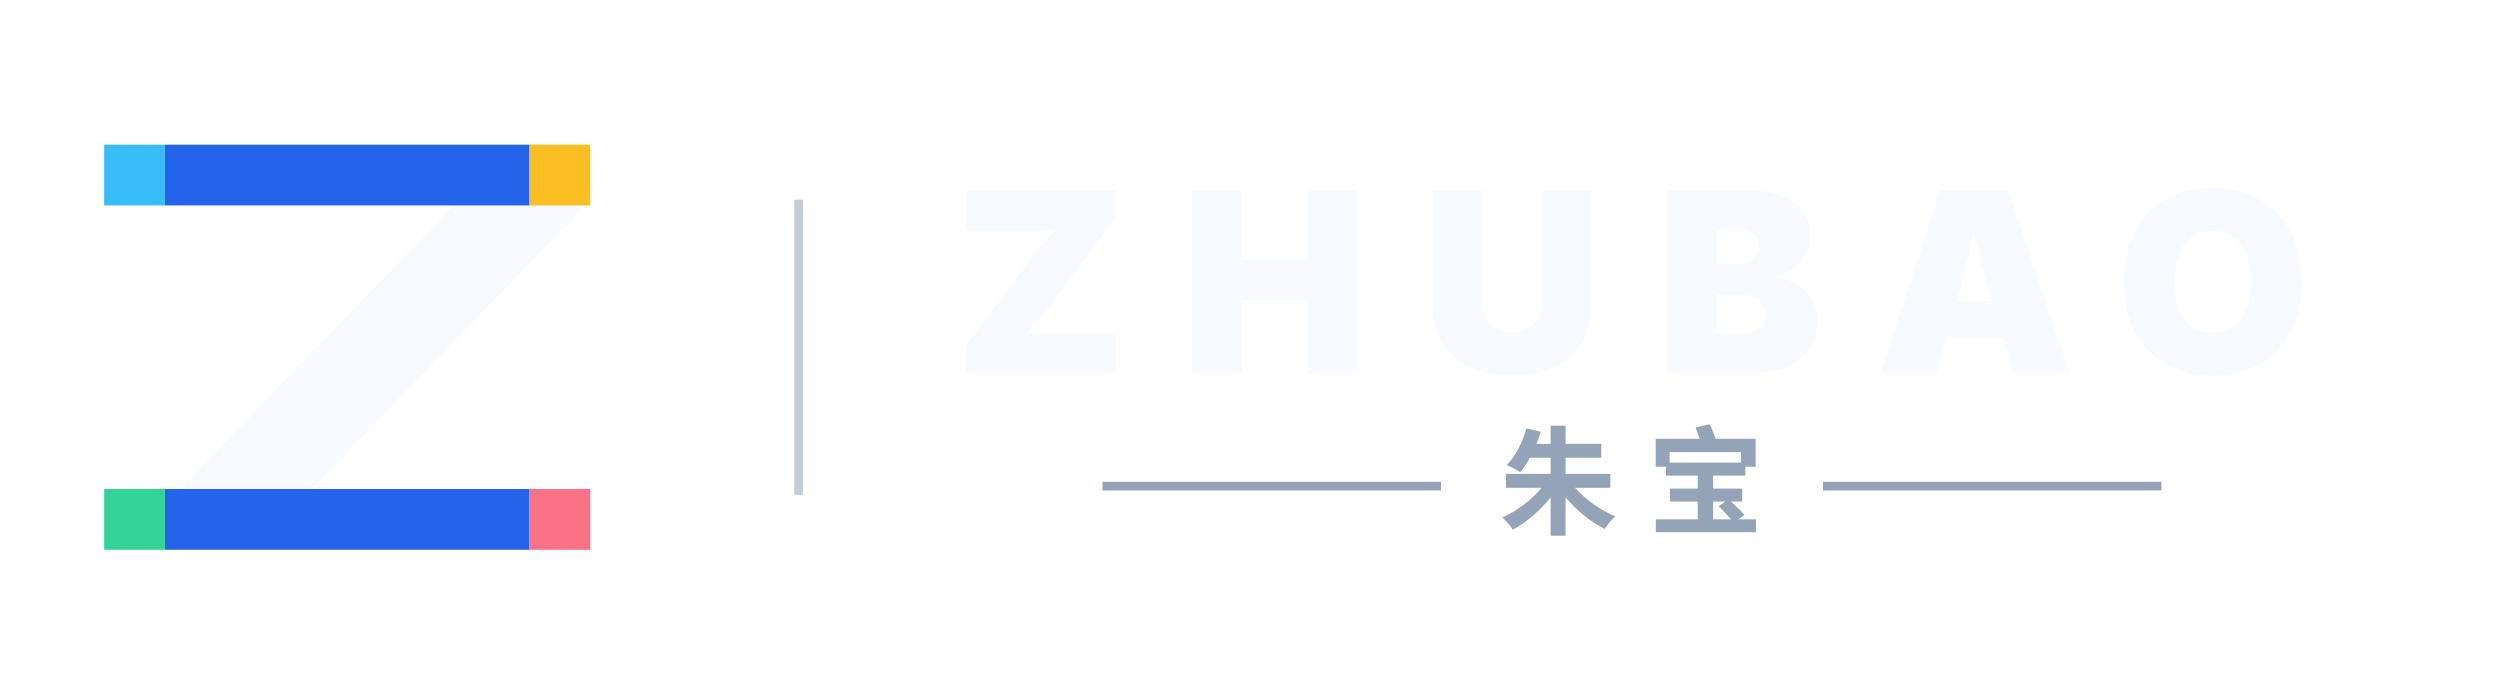
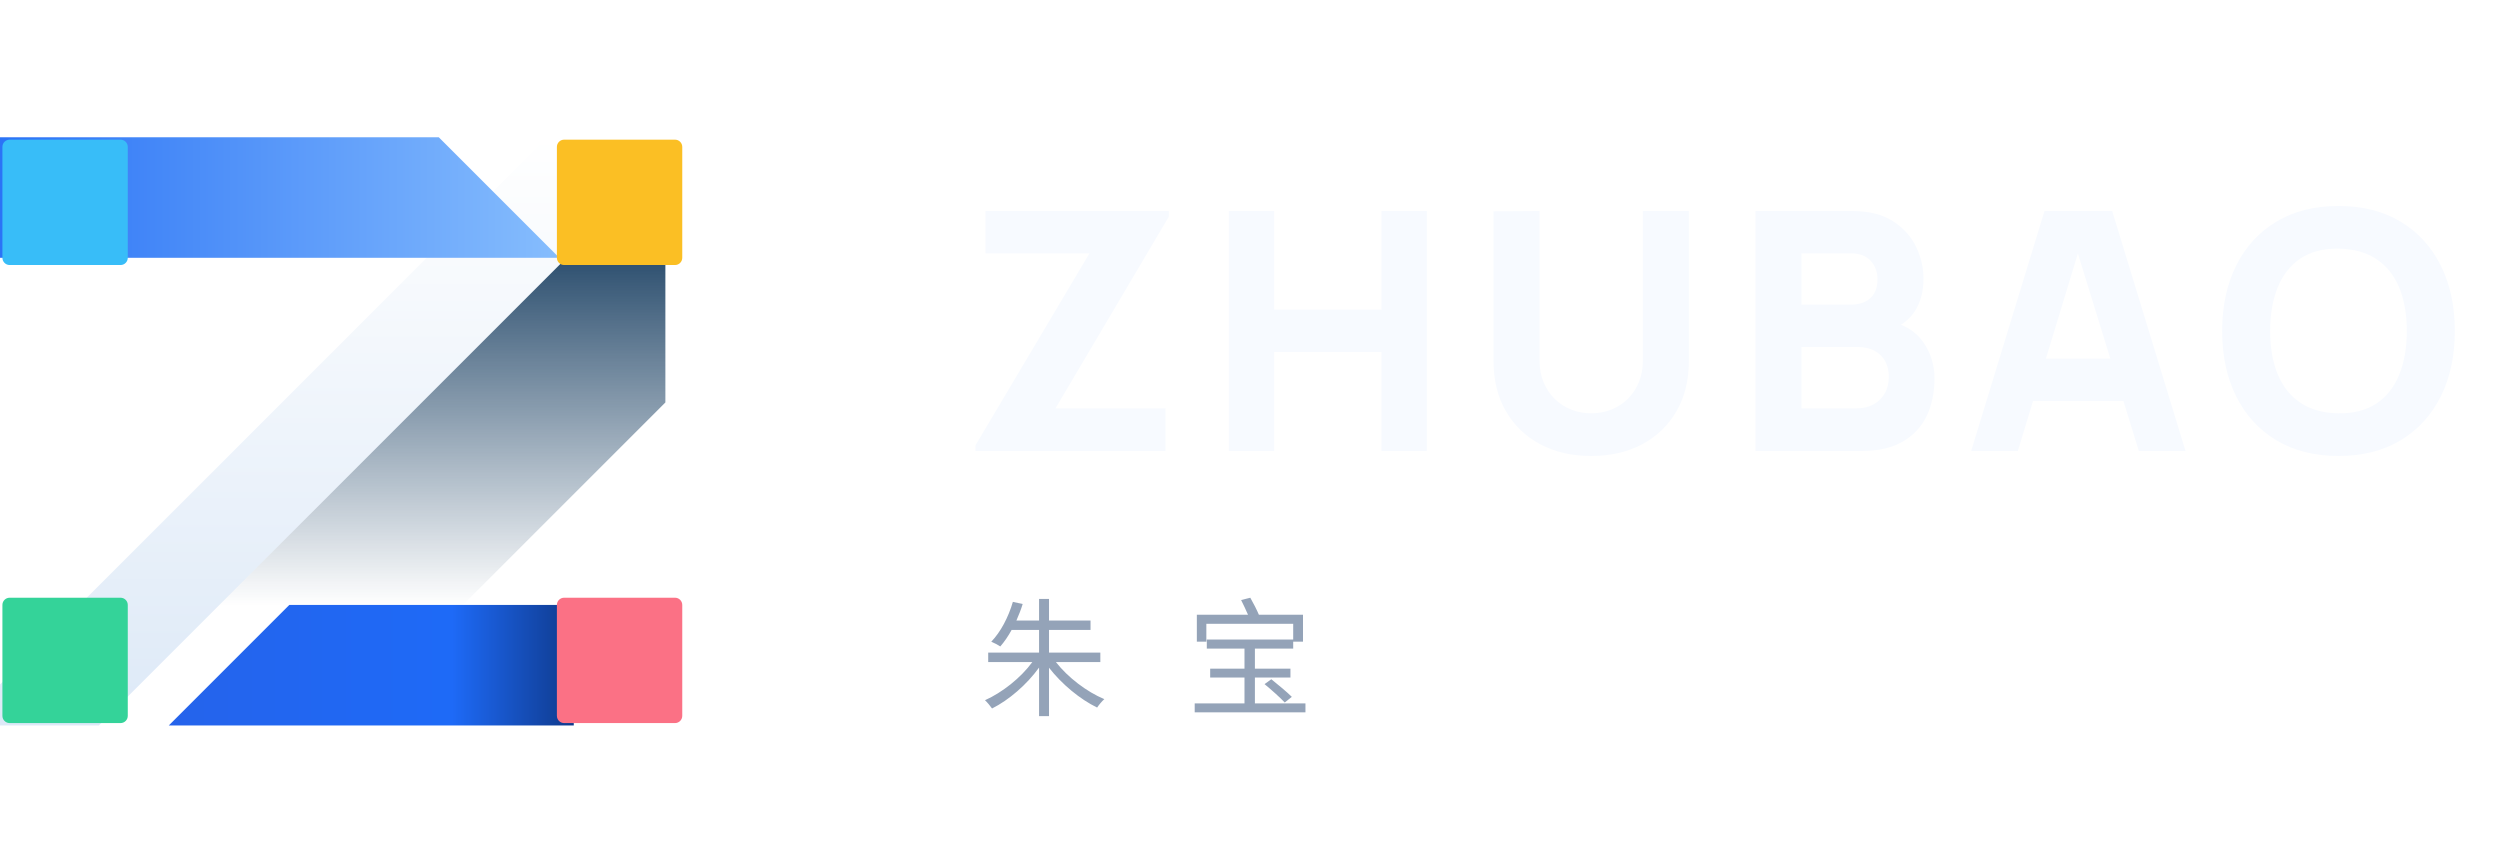
- <svg xmlns="http://www.w3.org/2000/svg" viewBox="0 0 576 160" role="img" aria-label="ZHUBAO">
-   <g transform="translate(24,24) scale(1.16667)">
-     <polygon points="70,19 96,19 40,77 14,77" fill="#F7FAFF" />
-     <rect x="12" y="8" width="72" height="12" fill="#2563EB" />
-     <rect x="12" y="76" width="72" height="12" fill="#2563EB" />
-     <rect x="0" y="8" width="12" height="12" fill="#38BDF8" />
-     <rect x="84" y="8" width="12" height="12" fill="#FBBF24" />
-     <rect x="0" y="76" width="12" height="12" fill="#34D399" />
-     <rect x="84" y="76" width="12" height="12" fill="#FB7185" />
+ <svg xmlns="http://www.w3.org/2000/svg" viewBox="0 0 255 88" role="img" aria-label="ZHUBAO">
+   <defs>
+     <linearGradient id="h-t" x1="0" y1="0" x2="1" y2="0">
+       <stop offset="0" stop-color="#2B73F6" />
+       <stop offset="1" stop-color="#86BDFD" />
+     </linearGradient>
+     <linearGradient id="h-d" x1="0" y1="0" x2="0" y2="1">
+       <stop offset="0" stop-color="#FFFFFF" />
+       <stop offset="1" stop-color="#DDE9F7" />
+     </linearGradient>
+     <linearGradient id="h-b" x1="0" y1="0" x2="1" y2="0">
+       <stop offset="0" stop-color="#2563EB" />
+       <stop offset=".7" stop-color="#1E6AF7" />
+       <stop offset="1" stop-color="#0F3A8C" />
+     </linearGradient>
+     <linearGradient id="h-s" x1="0" y1="0" x2="0" y2="1">
+       <stop offset="0" stop-color="#0B3358" stop-opacity=".85" />
+       <stop offset="1" stop-color="#0B3358" stop-opacity="0" />
+     </linearGradient>
+   </defs>
+   <g transform="translate(0 14) scale(0.2459016)">
+     <polygon points="227,0 285,0 41,244 -17,244" fill="url(#h-d)" />
+     <polygon points="233,52 276,52 276,110 192,194 91,194" fill="url(#h-s)" />
+     <polygon points="0,0 182,0 232,50 0,50" fill="url(#h-t)" />
+     <polygon points="120,194 238,194 238,244 70,244" fill="url(#h-b)" />
+     <rect x="1" y="1" width="52" height="52" rx="3" fill="#38BDF8" />
+     <rect x="231" y="1" width="52" height="52" rx="3" fill="#FBBF24" />
+     <rect x="1" y="191" width="52" height="52" rx="3" fill="#34D399" />
+     <rect x="231" y="191" width="52" height="52" rx="3" fill="#FB7185" />
  </g>
-   <line x1="184" y1="46" x2="184" y2="114" stroke="#94A3B8" stroke-width="2" opacity="0.55" />
-   <text x="376" y="86" text-anchor="middle" font-family="Inter" font-weight="900" font-size="58" letter-spacing="12" fill="#F7FAFF">ZHUBAO</text>
-   <line x1="254" y1="112" x2="332" y2="112" stroke="#94A3B8" stroke-width="2" />
-   <text x="376" y="121" text-anchor="middle" font-family="Noto Sans CJK SC" font-weight="700" font-size="27" letter-spacing="7" fill="#94A3B8">朱宝</text>
-   <line x1="420" y1="112" x2="498" y2="112" stroke="#94A3B8" stroke-width="2" />
+   <path transform="translate(97.80 46) scale(0.017 -0.017)" fill="#F7FAFF" d="M100 0V34L784 1186H160V1440H1260V1406L580 256H1240V0Z" />
+   <path transform="translate(122.96 46) scale(0.017 -0.017)" fill="#F7FAFF" d="M140 0V1440H412V848H1056V1440H1328V0H1056V594H412V0Z" />
+   <path transform="translate(149.96 46) scale(0.017 -0.017)" fill="#F7FAFF" d="M726 -30Q552 -30 420.0 40.5Q288 111 214.0 239.0Q140 367 140 540V1438L416 1440V542Q416 471 440.0 413.0Q464 355 506.5 313.0Q549 271 605.5 248.5Q662 226 726 226Q792 226 848.5 249.0Q905 272 947.0 314.0Q989 356 1012.5 414.0Q1036 472 1036 542V1440H1312V540Q1312 367 1238.0 239.0Q1164 111 1032.0 40.5Q900 -30 726 -30Z" />
+   <path transform="translate(176.68 46) scale(0.017 -0.017)" fill="#F7FAFF" d="M140 0V1440H716Q870 1440 965.0 1378.5Q1060 1317 1104.0 1224.0Q1148 1131 1148 1036Q1148 915 1093.5 835.0Q1039 755 944 728V778Q1079 750 1146.5 653.0Q1214 556 1214 436Q1214 307 1166.5 209.0Q1119 111 1022.0 55.5Q925 0 778 0ZM416 256H750Q805 256 848.0 279.5Q891 303 915.5 345.5Q940 388 940 446Q940 497 919.0 537.0Q898 577 855.5 600.5Q813 624 750 624H416ZM416 878H712Q758 878 794.0 894.0Q830 910 851.0 943.5Q872 977 872 1030Q872 1096 831.0 1141.0Q790 1186 712 1186H416Z" />
+   <path transform="translate(200.38 46) scale(0.017 -0.017)" fill="#F7FAFF" d="M40 0 480 1440H886L1326 0H1046L654 1270H706L320 0ZM304 300V554H1064V300Z" />
+   <path transform="translate(225.64 46) scale(0.017 -0.017)" fill="#F7FAFF" d="M758 -30Q542 -30 385.5 64.0Q229 158 144.5 327.0Q60 496 60 720Q60 944 144.5 1113.0Q229 1282 385.5 1376.0Q542 1470 758 1470Q974 1470 1130.5 1376.0Q1287 1282 1371.5 1113.0Q1456 944 1456 720Q1456 496 1371.5 327.0Q1287 158 1130.5 64.0Q974 -30 758 -30ZM758 226Q895 224 986.0 285.0Q1077 346 1122.5 458.0Q1168 570 1168 720Q1168 870 1122.5 980.0Q1077 1090 986.0 1151.0Q895 1212 758 1214Q621 1216 530.0 1155.0Q439 1094 393.5 982.0Q348 870 348 720Q348 570 393.5 460.0Q439 350 530.0 289.0Q621 228 758 226Z" />
+   <text x="100" y="72" font-family="Noto Sans CJK SC, Source Han Sans SC, PingFang SC, sans-serif" font-size="13" letter-spacing="8" fill="#94A3B8">朱宝</text>
</svg>
